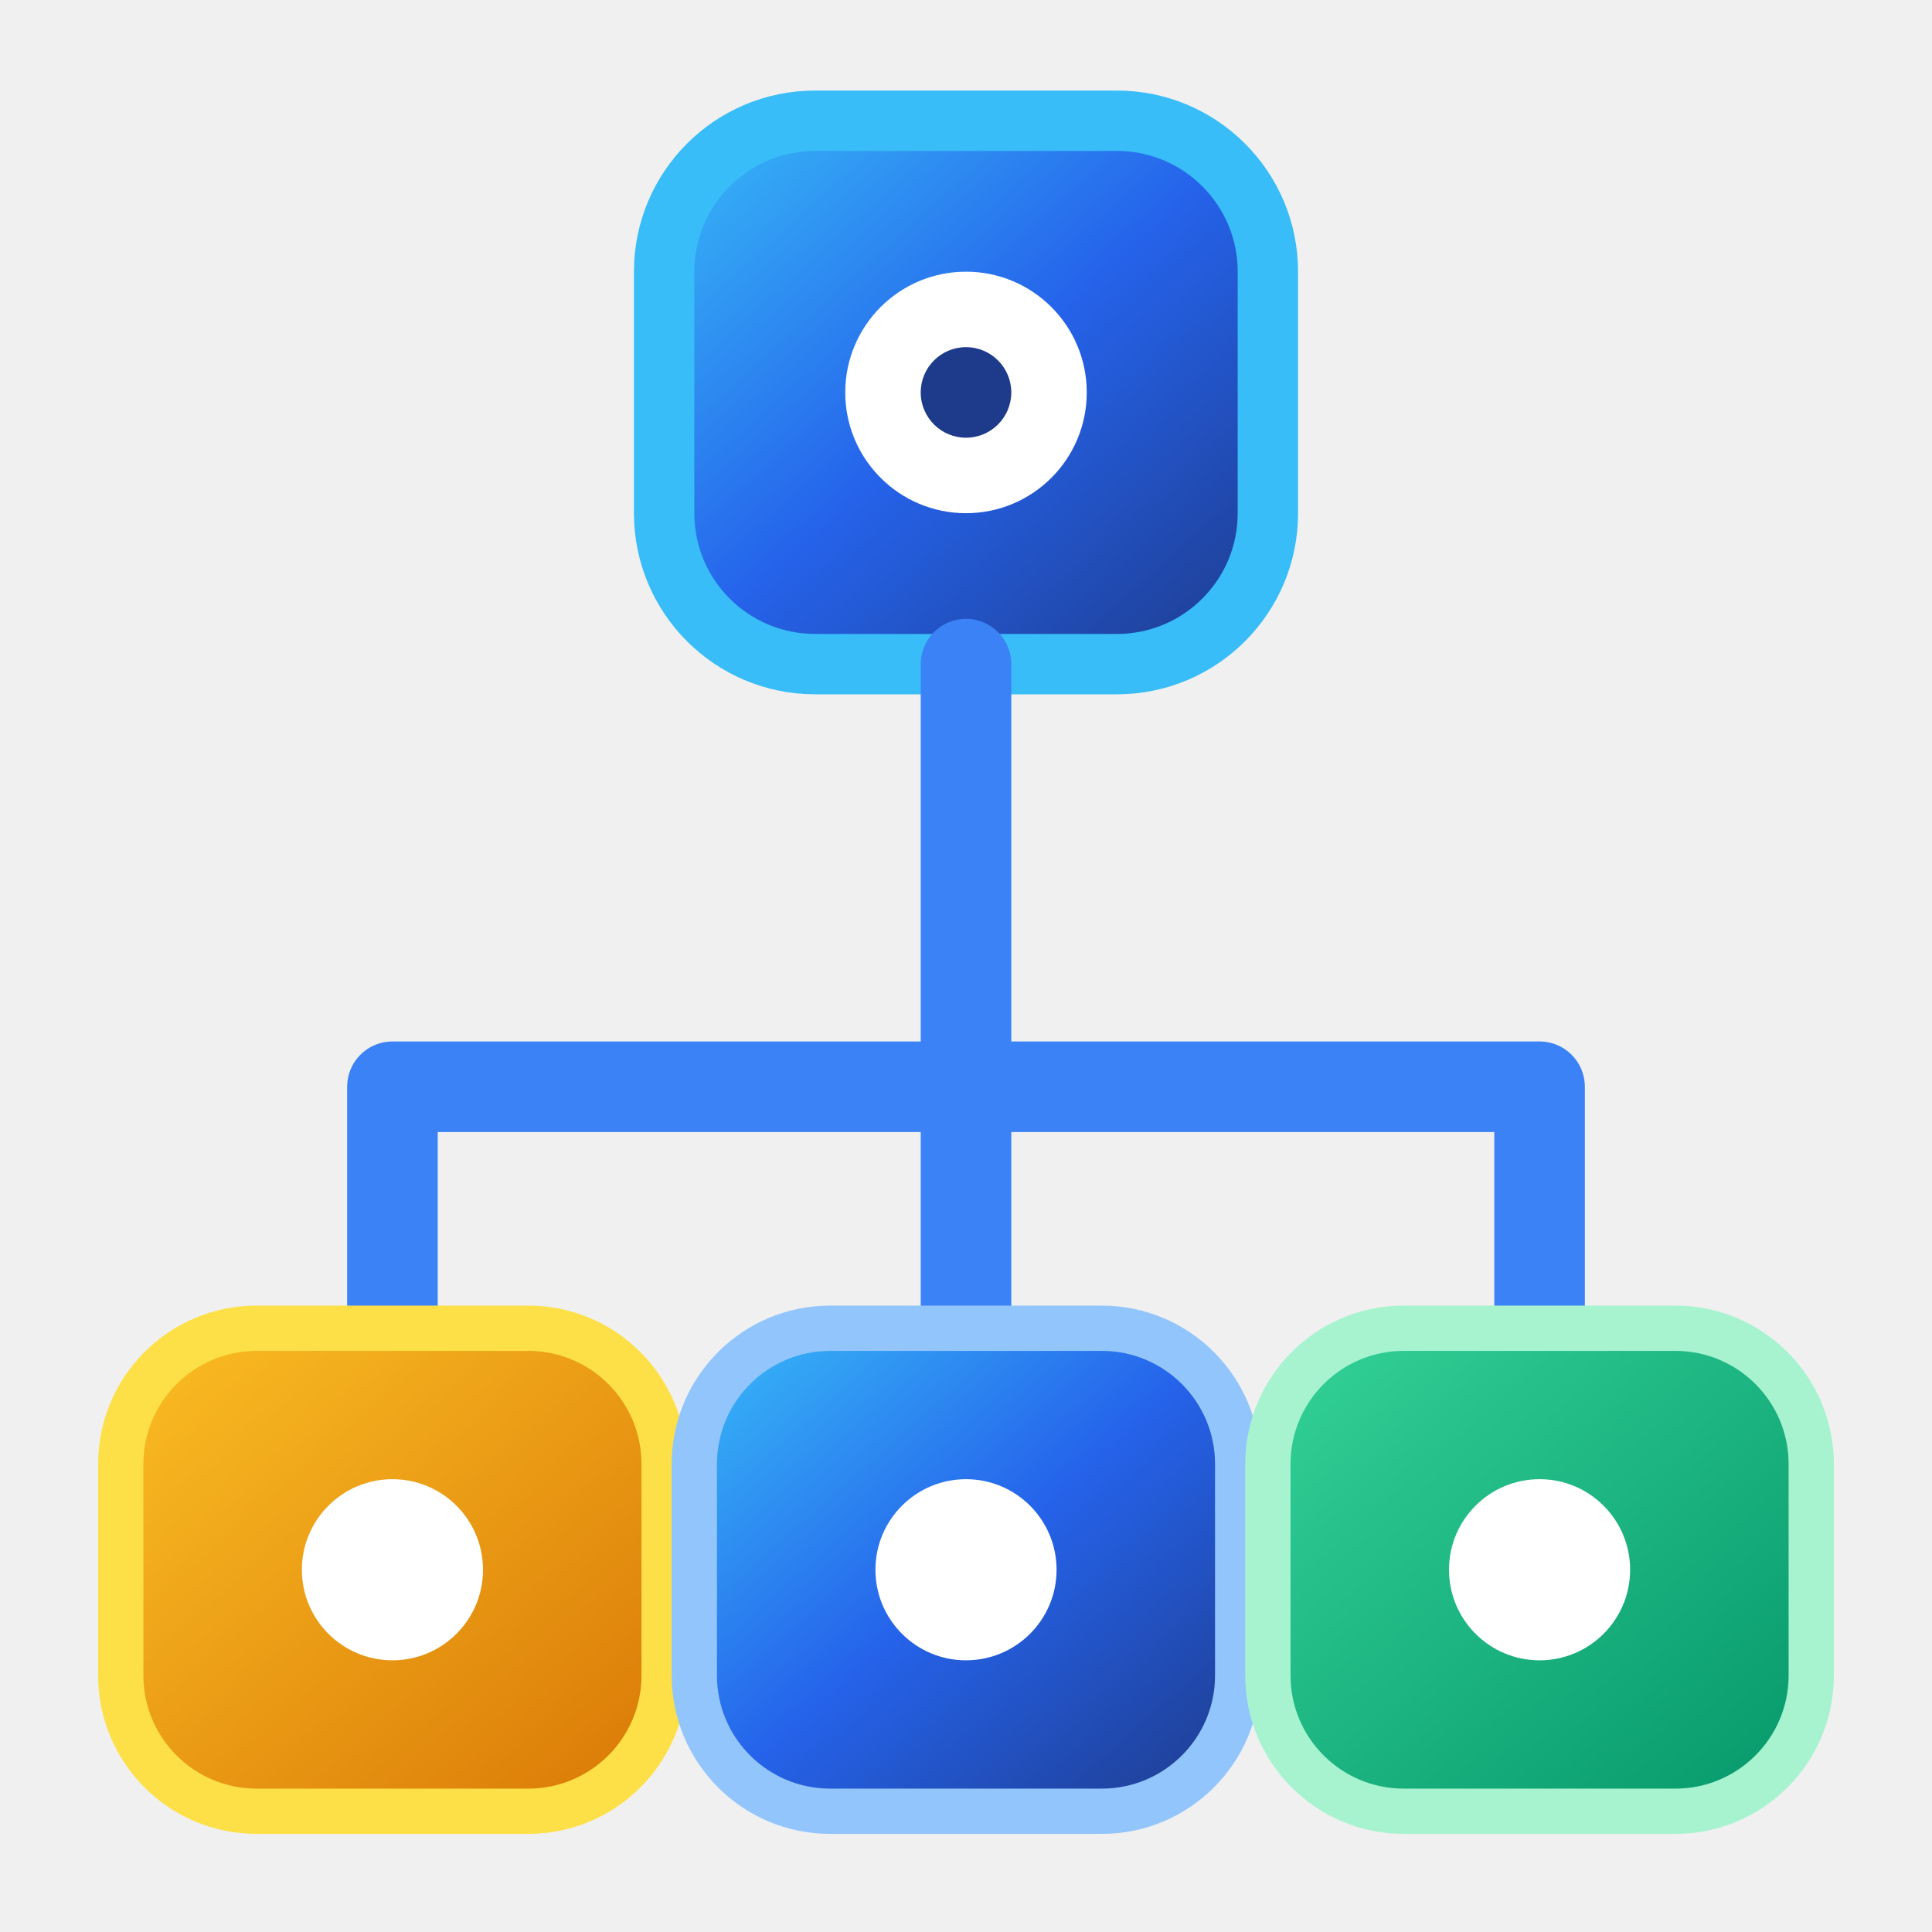
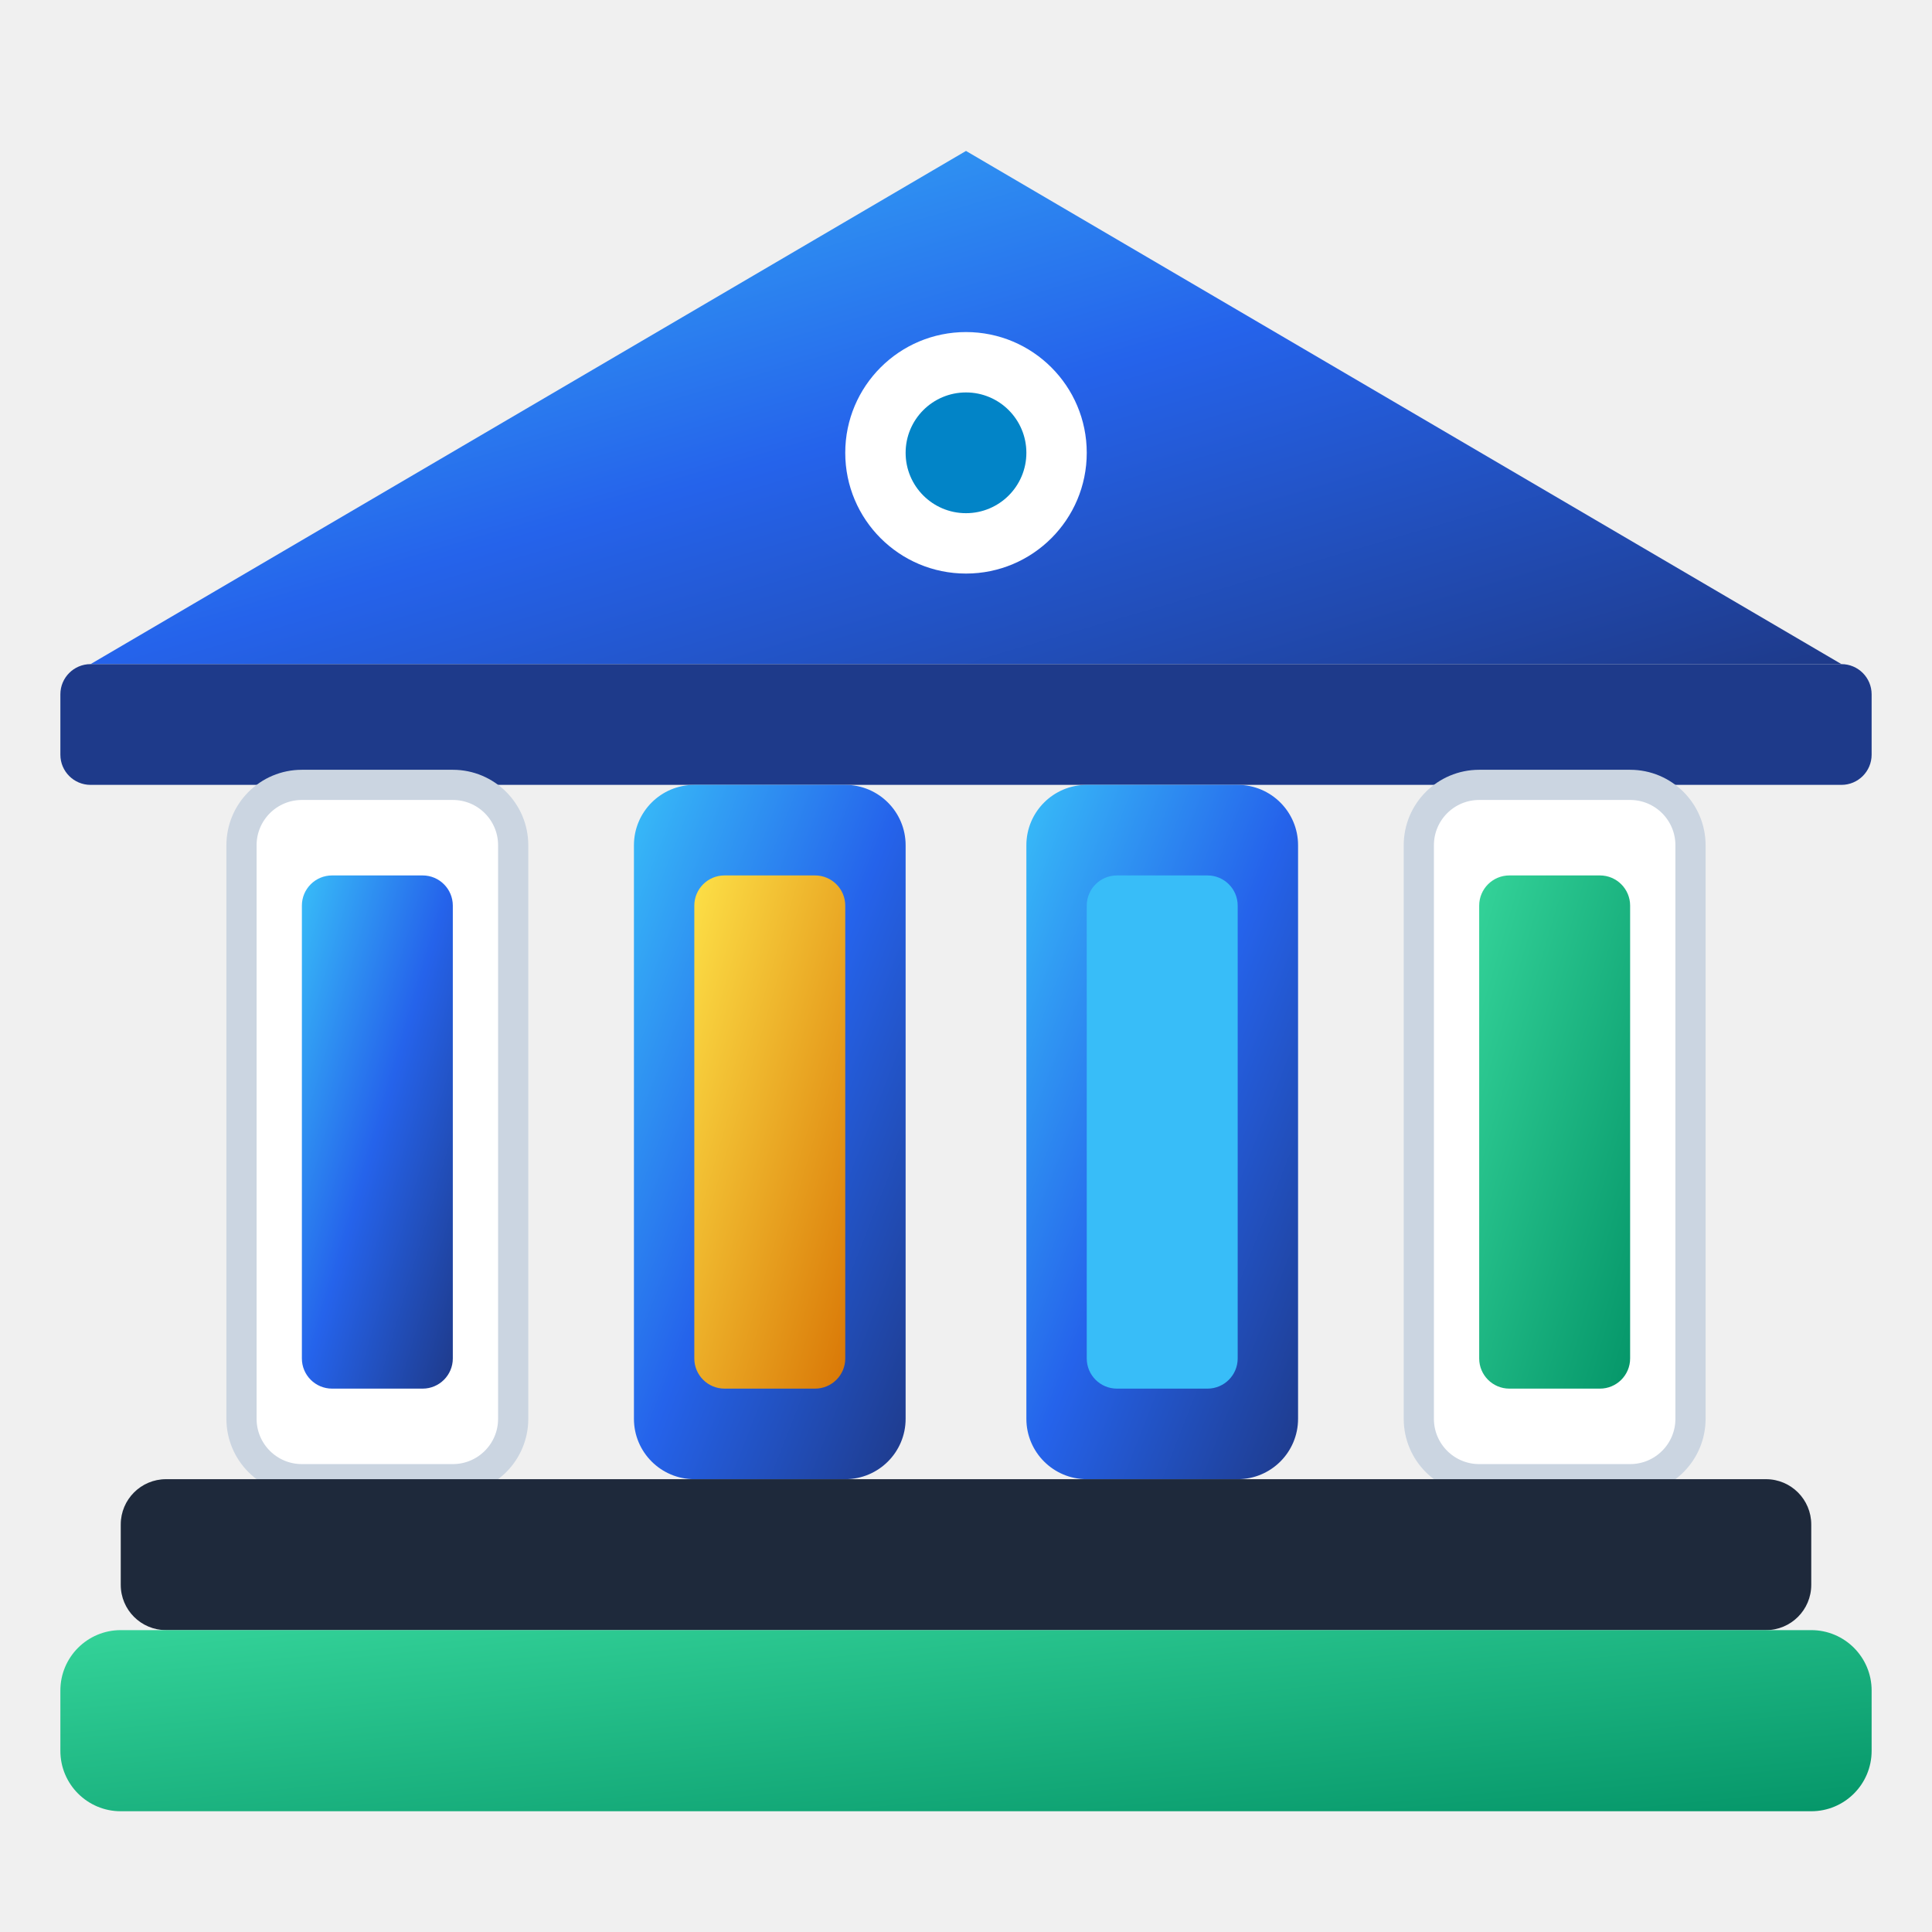
<svg xmlns="http://www.w3.org/2000/svg" viewBox="0 0 64 64" width="64" height="64" fill="none">
  <defs>
    <linearGradient id="lgdNavy" x1="0%" y1="0%" x2="100%" y2="100%">
      <stop offset="0%" stop-color="#38bdf8" />
      <stop offset="50%" stop-color="#2563eb" />
      <stop offset="100%" stop-color="#1e3a8a" />
    </linearGradient>
    <linearGradient id="lgdGreen" x1="0%" y1="0%" x2="100%" y2="100%">
      <stop offset="0%" stop-color="#34d399" />
      <stop offset="100%" stop-color="#059669" />
    </linearGradient>
    <linearGradient id="lgdGold" x1="0%" y1="0%" x2="100%" y2="100%">
-       <stop offset="0%" stop-color="#fbbf24" />
+       <stop offset="0%" stop-color="#fde047" />
      <stop offset="100%" stop-color="#d97706" />
    </linearGradient>
  </defs>
-   <rect x="22" y="4" width="20" height="18" rx="5" fill="url(#lgdNavy)" stroke="#38bdf8" stroke-width="2" />
-   <circle cx="32" cy="13" r="4" fill="#ffffff" />
-   <circle cx="32" cy="13" r="1.5" fill="#1e3a8a" />
-   <path d="M32 22V36 M13 36H51 M13 36V44 M32 36V44 M51 36V44" stroke="#3b82f6" stroke-width="3" stroke-linecap="round" stroke-linejoin="round" />
-   <rect x="4" y="44" width="18" height="16" rx="4.5" fill="url(#lgdGold)" stroke="#fde047" stroke-width="1.5" />
-   <circle cx="13" cy="52" r="3" fill="#ffffff" />
-   <rect x="23" y="44" width="18" height="16" rx="4.5" fill="url(#lgdNavy)" stroke="#93c5fd" stroke-width="1.5" />
-   <circle cx="32" cy="52" r="3" fill="#ffffff" />
-   <rect x="42" y="44" width="18" height="16" rx="4.5" fill="url(#lgdGreen)" stroke="#a7f3d0" stroke-width="1.5" />
-   <circle cx="51" cy="52" r="3" fill="#ffffff" />
+   <path d="M3 22L32 5L61 22H3Z" fill="url(#lgdNavy)" />
+   <rect x="2" y="22" width="60" height="4" rx="1" fill="#1e3a8a" />
+   <circle cx="32" cy="15" r="4" fill="#ffffff" />
+   <circle cx="32" cy="15" r="2" fill="#0284c7" />
+   <rect x="8" y="26" width="9" height="23" rx="2" fill="#ffffff" stroke="#cbd5e1" stroke-width="1" />
+   <rect x="10" y="29" width="5" height="17" rx="1" fill="url(#lgdNavy)" />
+   <rect x="21" y="26" width="9" height="23" rx="2" fill="url(#lgdNavy)" />
+   <rect x="23" y="29" width="5" height="17" rx="1" fill="url(#lgdGold)" />
+   <rect x="34" y="26" width="9" height="23" rx="2" fill="url(#lgdNavy)" />
+   <rect x="36" y="29" width="5" height="17" rx="1" fill="#38bdf8" />
+   <rect x="47" y="26" width="9" height="23" rx="2" fill="#ffffff" stroke="#cbd5e1" stroke-width="1" />
+   <rect x="49" y="29" width="5" height="17" rx="1" fill="url(#lgdGreen)" />
+   <rect x="4" y="49" width="56" height="5" rx="1.5" fill="#1e293b" />
+   <rect x="2" y="54" width="60" height="6" rx="2" fill="url(#lgdGreen)" />
</svg>
